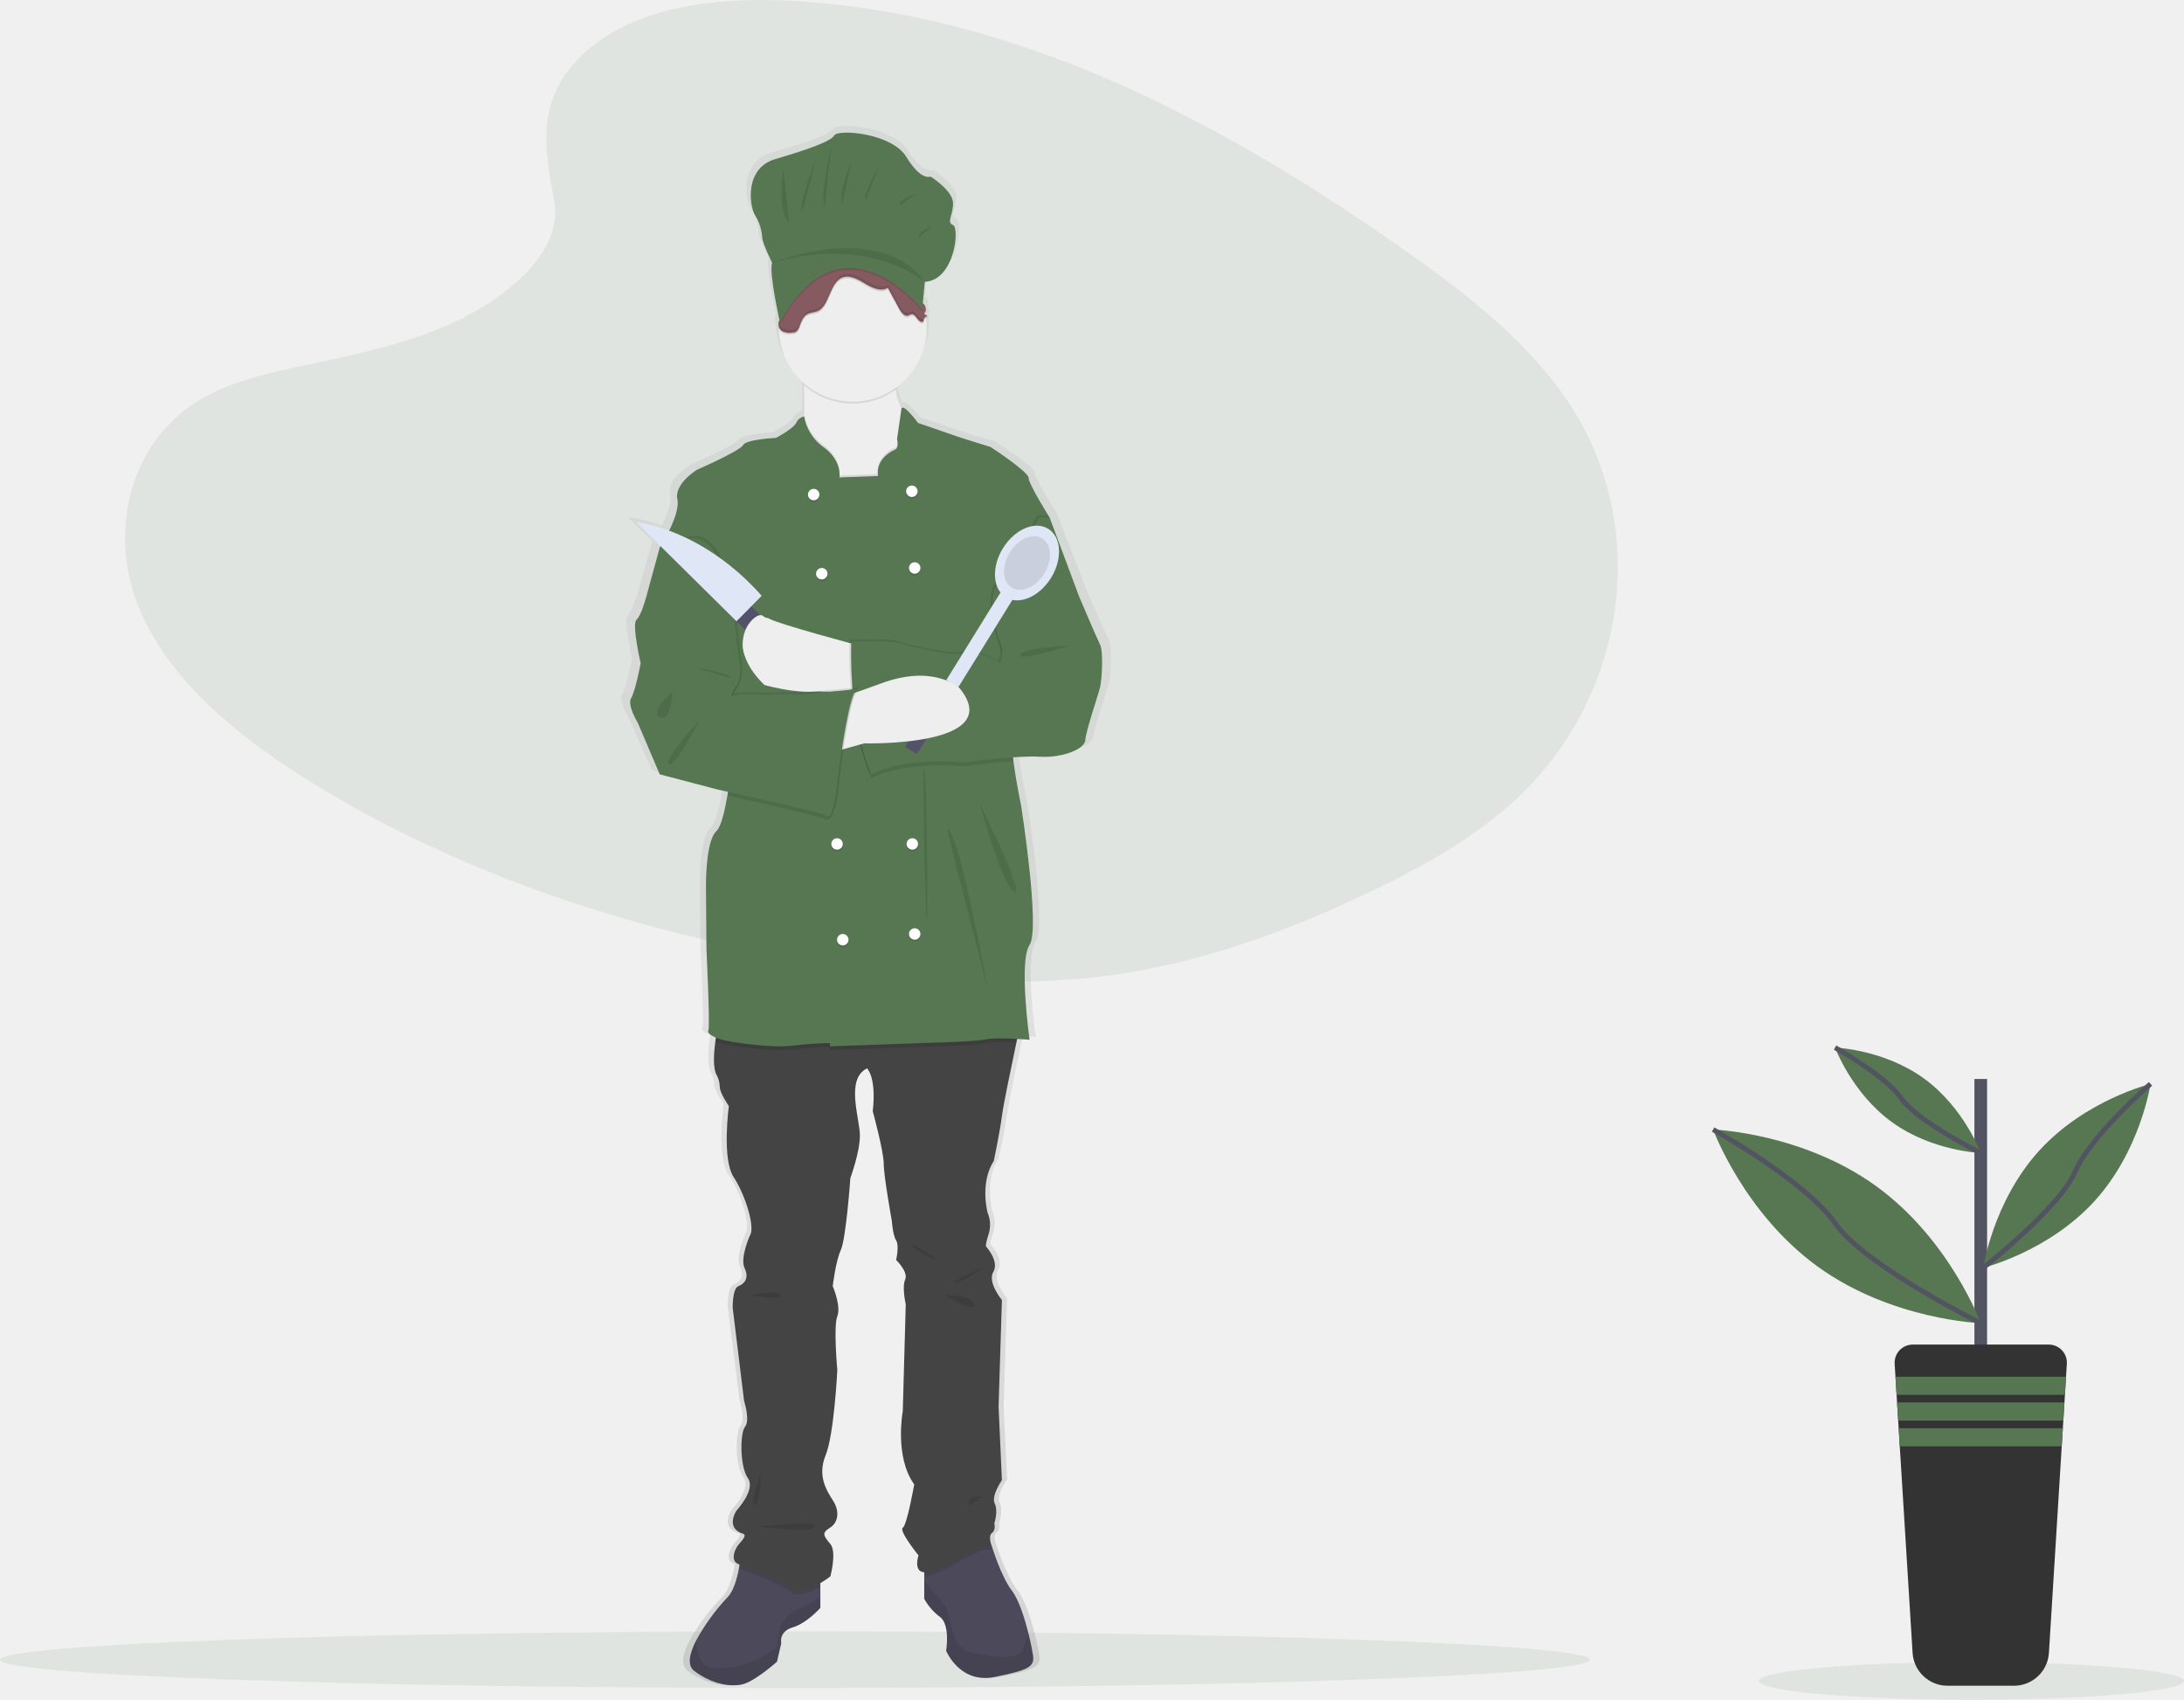
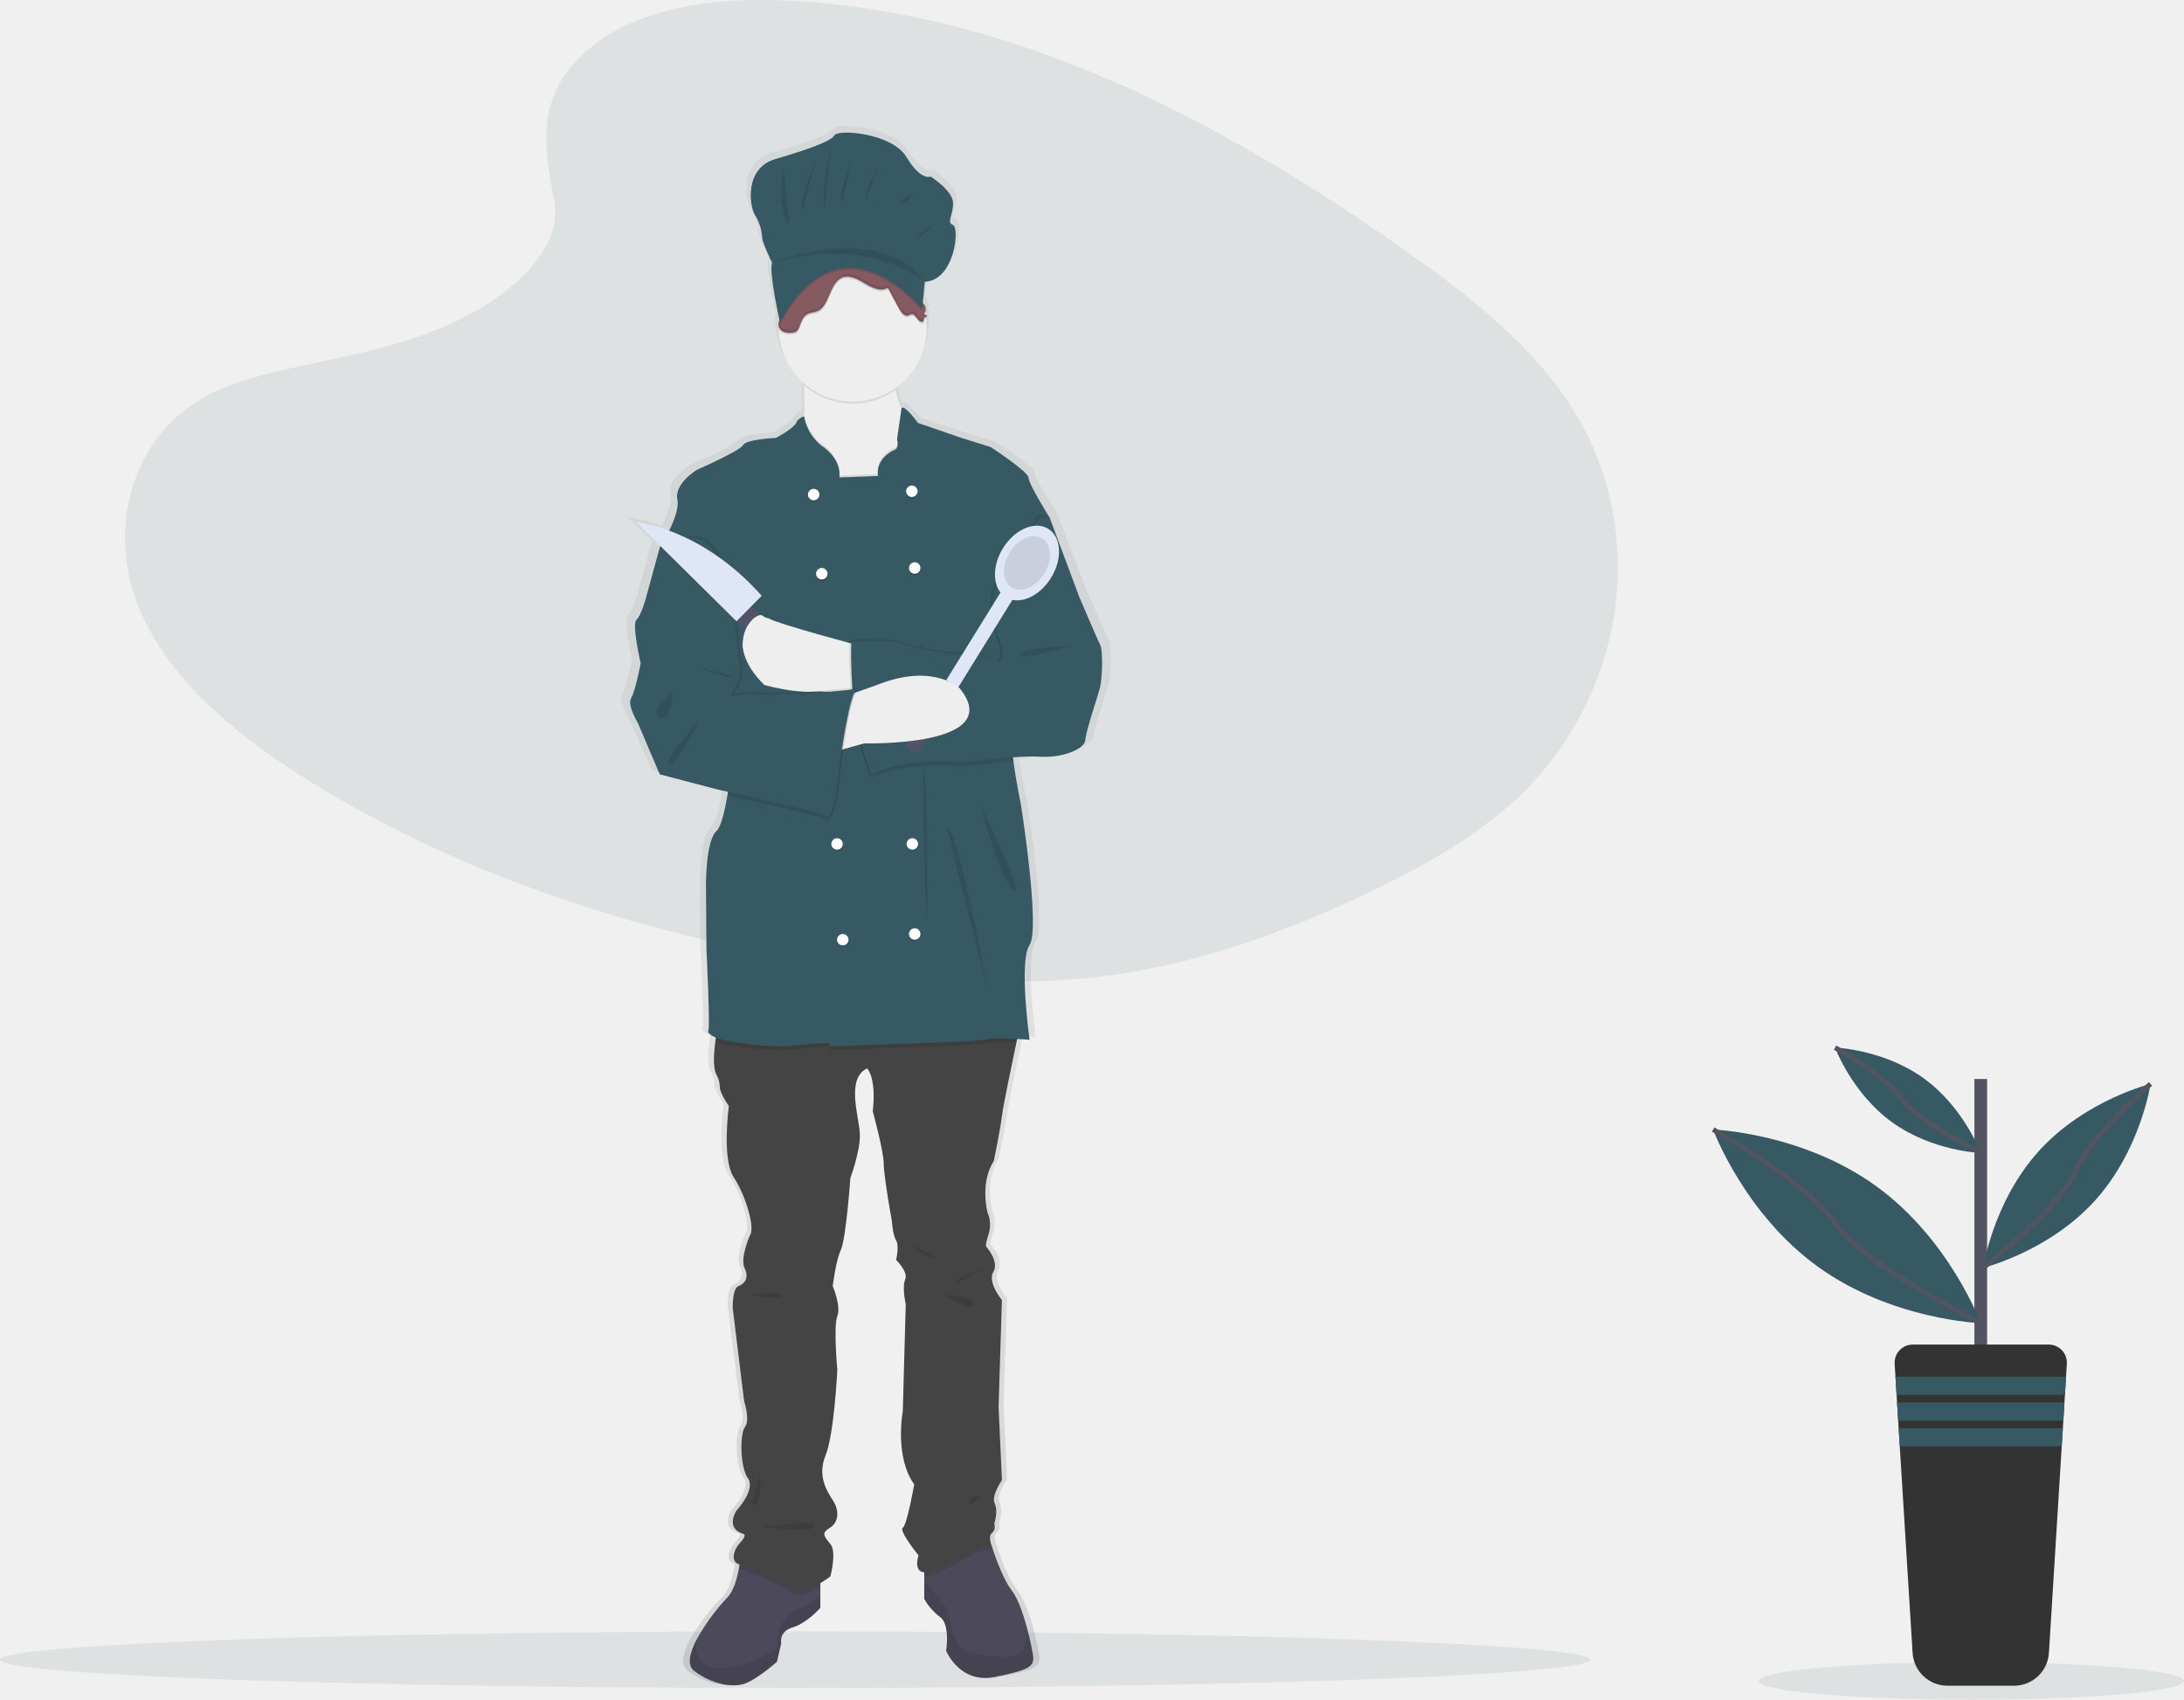
<svg xmlns="http://www.w3.org/2000/svg" data-name="Layer 1" width="890.069" height="692.728" viewBox="0 0 890.069 692.728">
  <defs>
    <linearGradient id="ef5d85de-35d2-4357-9719-f86a6844cb01-74" x1="507.947" y1="790.481" x2="507.947" y2="154.92" gradientUnits="userSpaceOnUse">
      <stop offset="0" stop-color="gray" stop-opacity="0.25" />
      <stop offset="0.535" stop-color="gray" stop-opacity="0.12" />
      <stop offset="1" stop-color="gray" stop-opacity="0.1" />
    </linearGradient>
  </defs>
-   <ellipse cx="324" cy="676.395" rx="324" ry="11.547" fill="#567752" opacity="0.1" />
-   <path d="M393.787,124.6c20.641-18.394,53.041-22.143,82.533-20.678,92.634,4.602,176.254,49.324,248.584,99.91,26.185,18.313,51.965,38.048,68.962,63.266,34.6,51.336,24.337,122.453-23.776,164.745-16.369,14.389-36.213,25.419-56.585,35.198-36.222,17.386-75.305,31.343-116.416,35.316-29.317,2.833-58.995.53-88.14-3.423C427.52,487.89,347.591,463.47,280.598,421.69c-29.383-18.324-57.077-41.106-69.188-70.75s-4.36-67.21,25.643-84.756c12.409-7.257,27.245-10.535,41.77-13.612,21.38-4.53,43.104-8.996,62.398-18.205,19.928-9.512,43.526-27.907,39.58-48.962C376.567,162.813,373.17,142.973,393.787,124.6Z" transform="translate(-154.9654 -103.6359)" fill="#567752" opacity="0.1" />
-   <ellipse cx="803.416" cy="685.062" rx="86.653" ry="7.667" fill="#567752" opacity="0.1" />
+   <ellipse cx="324" cy="676.395" rx="324" ry="11.547" fill="#375963" opacity="0.1" />
+   <path d="M393.787,124.6c20.641-18.394,53.041-22.143,82.533-20.678,92.634,4.602,176.254,49.324,248.584,99.91,26.185,18.313,51.965,38.048,68.962,63.266,34.6,51.336,24.337,122.453-23.776,164.745-16.369,14.389-36.213,25.419-56.585,35.198-36.222,17.386-75.305,31.343-116.416,35.316-29.317,2.833-58.995.53-88.14-3.423C427.52,487.89,347.591,463.47,280.598,421.69c-29.383-18.324-57.077-41.106-69.188-70.75s-4.36-67.21,25.643-84.756c12.409-7.257,27.245-10.535,41.77-13.612,21.38-4.53,43.104-8.996,62.398-18.205,19.928-9.512,43.526-27.907,39.58-48.962C376.567,162.813,373.17,142.973,393.787,124.6Z" transform="translate(-154.9654 -103.6359)" fill="#375963" opacity="0.1" />
+   <ellipse cx="803.416" cy="685.062" rx="86.653" ry="7.667" fill="#375963" opacity="0.1" />
  <path d="M606.904,364.53c-1.411-2.731-8.869-19.702-8.869-19.702l-12.497-32.382s-8.869-13.655-8.869-16.191-16.125-12.68-16.125-12.68-13.102-3.901-14.11-4.292-16.528-5.524-16.528-5.524-6.112-8.037-6.982-5.938l-.001.005c-.032-.053-.064-.099-.096-.154a20.75,20.75,0,0,1-2.33-7.514c-.033-.234-.062-.48-.091-.724a29.911,29.911,0,0,0,13.128-24.628,29.511,29.511,0,0,0-.258-3.828,2.684,2.684,0,0,1,.347-.183c.251-.109.187-.198.003-.29.063-.033.126-.068.19-.095.334-.145.111-.255-.212-.385l.019-.01c.455-.198-.12-.328-.582-.537-.025-.135-.048-.27-.075-.405a2.723,2.723,0,0,0,.185-.804c.041.02.078.042.122.061a3.414,3.414,0,0,0-.008-1.526,2.684,2.684,0,0,1-.105.3,2.547,2.547,0,0,0-1.173-2.309c-.023-.02-.049-.042-.072-.062l.855-8.751c12.605-.596,14.816-22.04,11.941-23.231s0-3.773,0-8.935-9.509-10.921-9.509-10.921-3.98,1.986-10.172-7.942-28.968-11.516-30.516-8.935-11.72,5.957-24.988,9.729-10.836,19.459-8.624,22.834a19.266,19.266,0,0,1,3.096,9.332c0,1.986,4.202,10.325,4.202,10.325-1.325,2.89,2.047,18.721,3.046,23.22-.016.138-.032.276-.046.415-.008.014-.02.025-.028.039a2.119,2.119,0,0,0-.129.226,2.589,2.589,0,0,0-.204,1.492,3.117,3.117,0,0,0,.224,1.631,29.758,29.758,0,0,0,10.552,22.202c.016.271.031.543.046.822.186,3.675.29,8.021.097,12.18-.01.213-.026.421-.037.633a4.759,4.759,0,0,0-3.373,2.66c-1.25,2.403-8.506,6.11-8.506,6.11s-12.699.585-13.908,2.926-19.552,10.144-19.552,10.144-9.675,5.657-8.264,12.094c.737,3.364-1.332,8.589-3.477,12.815a60.857,60.857,0,0,0-13.915-3.47l10.276,9.831c-.215.336-.342.526-.342.526l-5.845,20.678s-2.016,7.218-4.031,8.973,1.814,17.752,1.814,17.752-2.217,11.314-4.031,14.24,2.822,10.144,2.822,10.144l9.272,21.068,24.591,6.242s1.639.347,4.287.914q-.125.755-.255,1.505c-1.185,6.711-2.741,12.883-4.636,14.552-4.636,4.097-4.434,22.433-4.434,22.433l.202,25.945s1.613,31.992.806,33.162c-.509.739.512,1.944,3.207,3.026-.077.482-.153.97-.224,1.468-.758,5.306-1.096,11.361.645,14.037a10.665,10.665,0,0,1,1.209,4.682c0,2.536,3.83,7.803,3.83,7.803s-3.023,21.653,2.016,29.066,9.272,20.873,6.853,23.994c0,0-4.233,9.168-2.217,13.265s0,6.437-2.62,7.413-2.395,8.973-2.395,8.973l4.813,38.039s2.62,7.803.403,10.534-2.217,16.386,1.209,21.068-4.838,13.265-4.838,13.265-5.039,7.218,3.023,9.559c0,0,1.613.39-1.411,3.511s-3.628,7.023-1.613,8.388a9.225,9.225,0,0,0,1.307.649c-.075.462-.156.941-.251,1.45-.774,4.073-2.233,9.379-4.886,11.946a85.16,85.16,0,0,0-13.198,17.588c-2.765,5.244-3.975,10.152-.911,12.453,7.256,5.462,16.528,7.218,21.971,5.072s13.102-8.778,13.102-8.778l1.814-7.608s-1.209-4.682,4.838-6.437,11.691-7.998,11.691-7.998V748.658a42.853,42.853,0,0,0,4.233-2.762s2.822-9.949,0-13.265-3.83-4.487-.202-6.632,4.12-6.827,1.459-10.924c-2.669-4.097-6.902-10.144-3.273-18.727s4.959-34.918,4.959-34.918-1.693-17.947,0-22.043-1.935-12.29-1.935-12.29,1.209-10.144,3.427-14.825,4.031-29.456,4.031-29.456,4.031-10.534,4.031-17.361-6.249-23.214,3.023-27.505c0,0,4.031,3.511,2.419,17.556,0,0,4.636,16.386,4.636,21.458s3.427,23.409,3.427,23.409.403,5.852,1.814,7.998,0,7.998,0,7.998,5.241,4.877,3.83,7.998.242,10.159.242,10.159l-1.25,43.68s-3.628,18.727,4.838,30.041c0,0-3.023,16.581-4.838,17.752s6.652,11.314,6.652,11.314-2.346,6.571,2.419,6.894v10.858a23.198,23.198,0,0,0,6.652,7.413c4.434,3.121,2.62,13.85,2.62,13.85s5.644,13.655,20.56,10.729,16.931-4.292,16.125-9.168c-.29-1.779-.935-4.955-1.862-8.56-1.604-6.266-4.064-13.827-7.006-17.556-4.636-5.876-8.466-18.165-8.466-18.165s-1.814-4.097,0-5.462,1.008-3.901,1.008-3.901,1.766-5.072.177-8.193,3.048-9.559,3.048-9.559l-1.411-30.041,1.411-43.696s-6.249-7.218-3.628-11.509-3.023-10.339-3.023-10.339-.605-.195,1.008-5.072a12.156,12.156,0,0,0-.403-8.778s-3.427-12.094,2.62-21.263c0,0,2.62-12.094,3.427-18.337.556-4.338,4.039-20.545,6.112-30.026q.176-.804.337-1.539c2.985.163,5.242.353,5.242.353s-4.636-32.187,0-38.819-3.628-57.351-3.628-57.351-1.975-8.864-3.193-17.908c-.07-.515-.133-1.03-.197-1.545a97.708,97.708,0,0,1,11.251-.25c9.675.585,19.149-3.121,19.35-6.828s5.442-18.337,6.249-21.653S608.315,367.261,606.904,364.53Z" transform="translate(-154.9654 -103.6359)" fill="url(#ef5d85de-35d2-4357-9719-f86a6844cb01-74)" />
  <path d="M489.291,740.846v18.063s-5.438,6.215-11.265,7.963-4.661,6.409-4.661,6.409l-1.748,7.575s-7.38,6.604-12.624,8.74-14.178.388-21.17-5.05c-2.952-2.292-1.787-7.178.878-12.399a84.568,84.568,0,0,1,12.718-17.511c2.556-2.556,3.962-7.839,4.708-11.894.552-3.038.73-5.392.73-5.392Z" transform="translate(-154.9654 -103.6359)" fill="#4c495a" />
  <path d="M489.291,754.325v4.584s-5.438,6.215-11.265,7.963-4.661,6.409-4.661,6.409l-1.748,7.575s-7.38,6.604-12.624,8.74-14.178.388-21.17-5.05c-2.952-2.292-1.787-7.178.878-12.399-.124,5.485,1.499,11.646,9.416,11.428a40.104,40.104,0,0,0,23.501-8.546s-.194-12.819,8.74-15.732A27.213,27.213,0,0,0,489.291,754.325Z" transform="translate(-154.9654 -103.6359)" opacity="0.1" />
  <path d="M560.376,787.071c-14.372,2.913-19.811-10.682-19.811-10.682s1.748-10.682-2.525-13.79a22.92,22.92,0,0,1-6.409-7.38V737.35l17.48-12.43,9.462,8.375.637.559s3.69,12.236,8.157,18.086c2.836,3.714,5.205,11.242,6.751,17.48.894,3.589,1.515,6.751,1.795,8.522C576.691,782.798,574.748,784.157,560.376,787.071Z" transform="translate(-154.9654 -103.6359)" fill="#4c495a" />
  <path d="M560.376,787.071c-14.372,2.913-19.811-10.682-19.811-10.682s1.748-10.682-2.525-13.79a22.92,22.92,0,0,1-6.409-7.38v-6.922c2.774,2.929,8.002,8.6,9.128,11.001,1.554,3.302,1.748,15.343,8.934,17.48s21.17,4.079,22.335-1.36a30.3,30.3,0,0,1,2.09-5.998c.894,3.589,1.515,6.751,1.795,8.522C576.691,782.798,574.748,784.157,560.376,787.071Z" transform="translate(-154.9654 -103.6359)" opacity="0.1" />
  <path d="M456.856,737.35l32.435,3.496v9.548c-3.659,2.167-8.903,4.467-11.848,2.105-4.351-3.48-17.286-7.901-21.318-9.758C456.677,739.704,456.856,737.35,456.856,737.35Z" transform="translate(-154.9654 -103.6359)" opacity="0.1" />
  <path d="M559.211,735.408c-4.467-1.554-12.43,5.244-22.918,9.517a10.917,10.917,0,0,1-4.661,1.041v-8.616l17.48-12.43,9.462,8.375A11.814,11.814,0,0,0,559.211,735.408Z" transform="translate(-154.9654 -103.6359)" opacity="0.1" />
  <path d="M570.67,521.57s-.614,2.859-1.492,7.007c-1.997,9.439-5.353,25.575-5.889,29.895-.777,6.215-3.302,18.257-3.302,18.257-5.827,9.128-2.525,21.17-2.525,21.17a12.468,12.468,0,0,1,.388,8.74c-1.554,4.856-.971,5.05-.971,5.05s5.438,6.021,2.913,10.294,3.496,11.459,3.496,11.459l-1.36,43.506,1.36,29.91s-4.467,6.409-2.937,9.517-.171,8.157-.171,8.157.777,2.525-.971,3.884,0,5.438,0,5.438c-4.467-1.554-12.43,5.244-22.918,9.517s-6.992-5.827-6.992-5.827-8.157-10.1-6.409-11.265,4.661-17.674,4.661-17.674c-8.157-11.265-4.661-29.91-4.661-29.91l1.204-43.49s-1.593-7.007-.233-10.115-3.69-7.963-3.69-7.963,1.36-5.827,0-7.963-1.748-7.963-1.748-7.963-3.302-18.257-3.302-23.307-4.467-21.364-4.467-21.364c1.554-13.984-2.331-17.48-2.331-17.48-8.934,4.273-2.913,20.587-2.913,27.385s-3.884,17.286-3.884,17.286-1.748,24.666-3.884,29.327-3.302,14.761-3.302,14.761,3.496,8.157,1.865,12.236,0,21.947,0,21.947-1.282,26.22-4.778,34.766.583,14.567,3.154,18.645c2.564,4.079,2.09,8.74-1.406,10.876s-2.525,3.302.194,6.604,0,13.207,0,13.207-11.071,8.74-15.926,4.856-20.393-8.934-22.335-10.294-1.36-5.244,1.554-8.352,1.36-3.496,1.36-3.496c-7.769-2.331-2.913-9.517-2.913-9.517s7.963-8.546,4.661-13.207-3.302-18.257-1.165-20.976-.388-10.488-.388-10.488l-4.638-37.873s-.218-7.963,2.307-8.934,4.467-3.302,2.525-7.38,2.136-13.207,2.136-13.207c2.331-3.108-1.748-16.509-6.604-23.889s-1.942-28.939-1.942-28.939-3.69-5.244-3.69-7.769a10.883,10.883,0,0,0-1.165-4.661c-1.678-2.665-1.352-8.693-.622-13.976.707-5.112,1.787-9.525,1.787-9.525Z" transform="translate(-154.9654 -103.6359)" fill="#444" />
  <path d="M532.602,301.517l-38.262,8.934s-18.839-15.926-14.178-24.472c1.6-2.937,2.307-7.948,2.548-13.246.186-4.141.085-8.468-.093-12.127-.272-5.291-.707-9.198-.707-9.198s39.233-22.141,37.873,0a56.554,56.554,0,0,0,.256,11.063,21.15,21.15,0,0,0,2.245,7.481c2.098,3.737,4.685,3.791,4.685,3.791Z" transform="translate(-154.9654 -103.6359)" fill="#eee" />
  <path d="M520.04,262.471a30.092,30.092,0,0,1-37.423-1.865c-.272-5.291-.707-9.198-.707-9.198s39.233-22.141,37.873,0A56.554,56.554,0,0,0,520.04,262.471Z" transform="translate(-154.9654 -103.6359)" opacity="0.1" />
  <circle cx="347.533" cy="133.594" r="30.104" fill="#eee" />
  <path d="M532.602,301.517l-38.262,8.934s-18.839-15.926-14.178-24.472c1.6-2.937,2.307-7.948,2.548-13.246a19.519,19.519,0,0,0,6.969,11.692c8.74,5.827,7.38,13.013,7.38,13.013l15.732-.583c-.971-6.409,4.856-9.905,6.798-10.682s.971-4.273.971-4.273l1.725-11.949c2.098,3.737,4.685,3.791,4.685,3.791Z" transform="translate(-154.9654 -103.6359)" opacity="0.1" />
  <path d="M570.67,521.57s-.614,2.859-1.492,7.007c-4.226-.225-9.812-.388-12.298.179-4.273.971-21.364,1.36-21.364,1.36L493.175,531.615v-1.305a124.839,124.839,0,0,0-14.567.971c-7.186.971-18.451-.388-25.637-1.554a27.605,27.605,0,0,1-6.448-1.74c.707-5.112,1.787-9.525,1.787-9.525Z" transform="translate(-154.9654 -103.6359)" opacity="0.1" />
-   <path d="M567.368,398.239c-.614,3.628-.163,9.641.614,15.577,1.173,9.004,3.076,17.83,3.076,17.83s7.963,50.498,3.496,57.101,0,38.65,0,38.65-13.401-1.165-17.674-.194-21.364,1.36-21.364,1.36l-42.34,1.499v-1.305a124.839,124.839,0,0,0-14.567.971c-7.186.971-18.451-.388-25.637-1.554s-10.1-3.496-9.323-4.661-.777-33.018-.777-33.018l-.194-25.831s-.194-18.257,4.273-22.335c1.826-1.663,3.325-7.808,4.467-14.489,1.639-9.672,2.525-20.471,2.525-20.471L424.421,328.32l-.583-1.554s8.546-13.207,7.186-19.616,7.963-12.042,7.963-12.042,17.674-7.769,18.839-10.1,13.401-2.913,13.401-2.913,6.992-3.69,8.196-6.083a4.594,4.594,0,0,1,3.255-2.649,19.56,19.56,0,0,0,7,11.84c8.74,5.827,7.38,13.013,7.38,13.013l15.732-.583c-.971-6.409,4.856-9.905,6.798-10.682s.971-4.273.971-4.273l1.818-12.578c.839-2.09,6.728,5.912,6.728,5.912s14.955,5.112,15.926,5.5,13.596,4.273,13.596,4.273,15.538,10.1,15.538,12.624,8.546,16.12,8.546,16.12-.101.544-.287,1.538C580.451,326.774,568.79,389.888,567.368,398.239Z" transform="translate(-154.9654 -103.6359)" fill="#567752" />
+   <path d="M567.368,398.239c-.614,3.628-.163,9.641.614,15.577,1.173,9.004,3.076,17.83,3.076,17.83s7.963,50.498,3.496,57.101,0,38.65,0,38.65-13.401-1.165-17.674-.194-21.364,1.36-21.364,1.36l-42.34,1.499v-1.305a124.839,124.839,0,0,0-14.567.971c-7.186.971-18.451-.388-25.637-1.554s-10.1-3.496-9.323-4.661-.777-33.018-.777-33.018l-.194-25.831s-.194-18.257,4.273-22.335c1.826-1.663,3.325-7.808,4.467-14.489,1.639-9.672,2.525-20.471,2.525-20.471L424.421,328.32l-.583-1.554s8.546-13.207,7.186-19.616,7.963-12.042,7.963-12.042,17.674-7.769,18.839-10.1,13.401-2.913,13.401-2.913,6.992-3.69,8.196-6.083a4.594,4.594,0,0,1,3.255-2.649,19.56,19.56,0,0,0,7,11.84c8.74,5.827,7.38,13.013,7.38,13.013l15.732-.583c-.971-6.409,4.856-9.905,6.798-10.682s.971-4.273.971-4.273l1.818-12.578c.839-2.09,6.728,5.912,6.728,5.912s14.955,5.112,15.926,5.5,13.596,4.273,13.596,4.273,15.538,10.1,15.538,12.624,8.546,16.12,8.546,16.12-.101.544-.287,1.538C580.451,326.774,568.79,389.888,567.368,398.239Z" transform="translate(-154.9654 -103.6359)" fill="#375963" />
  <path d="M505.217,366.775s-33.6-8.934-36.902-11.071-22.724,10.294.971,27.191c0,0,28.974,6.021,36.726,0S505.217,366.775,505.217,366.775Z" transform="translate(-154.9654 -103.6359)" fill="#eee" />
  <path d="M577.856,313.559l4.079.194,12.042,32.241s7.186,16.897,8.546,19.616.777,13.984,0,17.286-5.827,17.868-6.021,21.559-9.323,7.38-18.645,6.798-31.075,2.331-31.075,2.331-23.231-2.428-37.485,4.856c0,0-9.128-18.839-8.157-53.994,0,0,16.12-.971,20.199.583s23.889,6.021,26.414,3.69,13.984,4.273,13.984,4.273a9.843,9.843,0,0,0,0-8.157c-1.942-4.661-5.244-19.228-.971-23.889S577.856,313.559,577.856,313.559Z" transform="translate(-154.9654 -103.6359)" opacity="0.1" />
  <path d="M567.982,413.816c-9.641.653-20.424,2.098-20.424,2.098s-23.229-2.432-37.485,4.856c0,0-9.128-18.839-8.157-53.994,0,0,16.12-.971,20.199.583s23.889,6.021,26.414,3.69,13.984,4.273,13.984,4.273a9.843,9.843,0,0,0,0-8.157c-1.942-4.661-5.244-19.228-.971-23.889s17.091-27.385,17.091-27.385l3.791.179c-1.973,10.706-13.634,73.82-15.056,82.171C566.754,401.867,567.205,407.88,567.982,413.816Z" transform="translate(-154.9654 -103.6359)" opacity="0.1" />
-   <path d="M578.633,314.336l4.079.194,12.042,32.241s7.186,16.897,8.546,19.616.777,13.984,0,17.286-5.827,17.868-6.021,21.559-9.323,7.38-18.645,6.798-31.075,2.331-31.075,2.331-23.231-2.428-37.485,4.856c0,0-9.128-18.839-8.157-53.994,0,0,16.12-.971,20.199.583s23.889,6.021,26.414,3.69,13.984,4.273,13.984,4.273a9.843,9.843,0,0,0,0-8.157c-1.942-4.661-5.244-19.228-.971-23.889S578.633,314.336,578.633,314.336Z" transform="translate(-154.9654 -103.6359)" fill="#567752" />
+   <path d="M578.633,314.336l4.079.194,12.042,32.241s7.186,16.897,8.546,19.616.777,13.984,0,17.286-5.827,17.868-6.021,21.559-9.323,7.38-18.645,6.798-31.075,2.331-31.075,2.331-23.231-2.428-37.485,4.856c0,0-9.128-18.839-8.157-53.994,0,0,16.12-.971,20.199.583s23.889,6.021,26.414,3.69,13.984,4.273,13.984,4.273a9.843,9.843,0,0,0,0-8.157c-1.942-4.661-5.244-19.228-.971-23.889S578.633,314.336,578.633,314.336Z" transform="translate(-154.9654 -103.6359)" fill="#375963" />
  <rect x="550.676" y="339.718" width="5.7" height="51.3" transform="translate(676.8311 863.7699) rotate(-148.2348)" fill="#dfe6f5" />
  <ellipse cx="573.51" cy="333.092" rx="16.416" ry="11.514" transform="translate(-166.5723 541.7095) rotate(-58.23485)" fill="#dfe6f5" />
  <ellipse cx="573.51" cy="333.092" rx="11.783" ry="8.265" transform="translate(-166.5723 541.7095) rotate(-58.23485)" opacity="0.1" />
  <rect x="531.771" y="379.939" width="5.7" height="31.92" transform="translate(625.7809 910.3072) rotate(-148.2348)" fill="#53526b" />
  <path d="M495.312,409.893l11.848-3.302s58.461,1.554,38.844-22.53c0,0-10.294-9.905-31.852-1.942s-27.579,8.934-27.579,8.934Z" transform="translate(-154.9654 -103.6359)" fill="#eee" />
  <circle cx="331.606" cy="202.348" r="2.331" opacity="0.1" />
  <circle cx="371.616" cy="200.989" r="2.331" opacity="0.1" />
  <circle cx="331.606" cy="201.571" r="2.331" fill="#fff" />
  <circle cx="334.908" cy="234.589" r="2.331" opacity="0.1" />
  <circle cx="372.781" cy="232.258" r="2.331" opacity="0.1" />
  <circle cx="334.908" cy="233.812" r="2.331" fill="#fff" />
  <circle cx="371.81" cy="344.726" r="2.331" opacity="0.1" />
  <circle cx="341.137" cy="344.726" r="2.331" opacity="0.1" />
  <circle cx="371.81" cy="343.949" r="2.331" fill="#fff" />
  <circle cx="343.467" cy="383.751" r="2.331" opacity="0.1" />
  <circle cx="372.781" cy="381.42" r="2.331" opacity="0.1" />
  <circle cx="343.467" cy="382.974" r="2.331" fill="#fff" />
  <circle cx="341.137" cy="343.949" r="2.331" fill="#fff" />
  <circle cx="372.781" cy="380.643" r="2.331" fill="#fff" />
  <circle cx="371.616" cy="200.212" r="2.331" fill="#fff" />
  <circle cx="372.781" cy="231.481" r="2.331" fill="#fff" />
  <path d="M531.243,416.885s.388,53.217,1.554,62.734C532.797,479.618,533.22,419.393,531.243,416.885Z" transform="translate(-154.9654 -103.6359)" opacity="0.1" />
  <path d="M541.148,441.551c-.801,0,15.926,62.345,16.703,66.812S545.809,441.551,541.148,441.551Z" transform="translate(-154.9654 -103.6359)" opacity="0.1" />
  <path d="M554.355,431.451c0,.583,9.323,33.795,13.984,35.543S554.355,431.451,554.355,431.451Z" transform="translate(-154.9654 -103.6359)" opacity="0.1" />
  <path d="M591.063,366.775s-19.811.883-20.393,3.743S591.063,366.775,591.063,366.775Z" transform="translate(-154.9654 -103.6359)" opacity="0.1" />
  <path d="M556.103,620.04s-14.178,6.021-12.042,6.409S556.103,620.04,556.103,620.04Z" transform="translate(-154.9654 -103.6359)" opacity="0.1" />
  <path d="M526.776,611.106c-.552-1.242,9.517,5.05,9.517,5.827S527.553,612.854,526.776,611.106Z" transform="translate(-154.9654 -103.6359)" opacity="0.1" />
  <path d="M539.983,631.499s11.071-.559,11.848,3.702S539.983,631.499,539.983,631.499Z" transform="translate(-154.9654 -103.6359)" opacity="0.1" />
  <path d="M460.352,631.475s12.042-2.355,13.013,0S460.352,631.475,460.352,631.475Z" transform="translate(-154.9654 -103.6359)" opacity="0.1" />
  <path d="M464.819,704.721s.79,9.905-2.13,12.236S464.819,704.721,464.819,704.721Z" transform="translate(-154.9654 -103.6359)" opacity="0.1" />
  <path d="M463.348,725.697c3.801.388,23.806-3.108,23.612,0S463.348,725.697,463.348,725.697Z" transform="translate(-154.9654 -103.6359)" opacity="0.1" />
  <path d="M555.132,713.655s-6.823-1.049-5.159,3.554Z" transform="translate(-154.9654 -103.6359)" opacity="0.1" />
  <path d="M428.305,325.989h-3.69l-5.632,20.587s-1.942,7.186-3.884,8.934,1.748,17.674,1.748,17.674-2.136,11.265-3.884,14.178,2.719,10.1,2.719,10.1l8.934,20.976,23.695,6.215s41.758,9.128,43.7,10.488,3.69-.583,5.05-13.207,5.05-37.096,7.963-38.262c0,0-23.307,2.525-25.249,2.136s-11.265.194-11.265.194-12.236-.777-14.178.388,2.525-5.641,2.525-5.641a18.731,18.731,0,0,0,0-9.508C455.496,365.999,454.72,306.567,428.305,325.989Z" transform="translate(-154.9654 -103.6359)" opacity="0.1" />
  <path d="M504.246,386.003c-2.913,1.165-6.604,25.637-7.963,38.262s-3.108,14.567-5.05,13.207c-1.577-1.103-29.413-7.334-39.815-9.633,1.639-9.672,2.525-20.471,2.525-20.471L424.421,328.32h3.108c26.414-19.422,27.191,40.01,28.551,45.254a18.736,18.736,0,0,1,0,9.509s-4.467,6.806-2.525,5.64,14.178-.388,14.178-.388,9.323-.583,11.265-.194S504.246,386.003,504.246,386.003Z" transform="translate(-154.9654 -103.6359)" opacity="0.1" />
-   <path d="M427.529,326.766h-3.69l-5.632,20.587s-1.942,7.186-3.884,8.934,1.748,17.674,1.748,17.674-2.136,11.265-3.884,14.178,2.719,10.1,2.719,10.1l8.934,20.976,23.695,6.215s41.758,9.128,43.7,10.488,3.69-.583,5.05-13.207,5.05-37.096,7.963-38.262c0,0-23.307,2.525-25.249,2.136s-11.265.194-11.265.194-12.236-.777-14.178.388,2.525-5.641,2.525-5.641a18.731,18.731,0,0,0,0-9.508C454.72,366.775,453.943,307.344,427.529,326.766Z" transform="translate(-154.9654 -103.6359)" fill="#567752" />
+   <path d="M427.529,326.766h-3.69l-5.632,20.587s-1.942,7.186-3.884,8.934,1.748,17.674,1.748,17.674-2.136,11.265-3.884,14.178,2.719,10.1,2.719,10.1l8.934,20.976,23.695,6.215s41.758,9.128,43.7,10.488,3.69-.583,5.05-13.207,5.05-37.096,7.963-38.262c0,0-23.307,2.525-25.249,2.136s-11.265.194-11.265.194-12.236-.777-14.178.388,2.525-5.641,2.525-5.641a18.731,18.731,0,0,0,0-9.508C454.72,366.775,453.943,307.344,427.529,326.766Z" transform="translate(-154.9654 -103.6359)" fill="#375963" />
  <path d="M440.153,397.074s-10.682,20.199-12.624,17.868S440.153,397.074,440.153,397.074Z" transform="translate(-154.9654 -103.6359)" opacity="0.1" />
  <path d="M429.082,385.572s-9.905,8.2-5.244,10.337S429.082,385.572,429.082,385.572Z" transform="translate(-154.9654 -103.6359)" opacity="0.1" />
  <path d="M438.405,375.515c.777.194,14.372,2.894,14.567,4.069S438.405,375.515,438.405,375.515Z" transform="translate(-154.9654 -103.6359)" opacity="0.1" />
  <path d="M532.688,233.236a2.002,2.002,0,0,0-1.328,2.082c-.792.699-1.903-.124-2.548-1.018-.653-.886-1.391-1.981-2.377-1.857a8.534,8.534,0,0,0-1.36.567c-1.554.497-2.867-1.328-3.737-2.929q-2.272-4.207-4.545-8.406c-3.038,1.764-6.627-.085-9.641-1.911s-6.604-3.682-9.649-1.919c-4.467,2.579-4.63,11.179-9.261,13.3-1.492.684-3.224.536-4.607,1.476-1.367.932-2.105,2.727-2.719,4.444a4.707,4.707,0,0,1-1.523,2.509,3.345,3.345,0,0,1-1.569.381,6.732,6.732,0,0,1-4.04-.567,3.414,3.414,0,0,1-1.398-4.04,2.114,2.114,0,0,1,.124-.225,14.137,14.137,0,0,0,1.336-1.919c.466-1.235-.202-2.672-.054-4.009.241-2.284,2.657-3.488,3.069-5.733.171-.878-.008-1.818.155-2.704a2.458,2.458,0,0,1,.093-.342l-1.422.979c1.593-1.857,2.393-4.436,3.558-6.689a20.6,20.6,0,0,1,12.57-10.232c5.065-1.476,10.418-1.072,15.53.179a51.14,51.14,0,0,1,13.821,5.695,13.715,13.715,0,0,1,4.024,3.271,25.192,25.192,0,0,1,2.385,4.405c1.507,3.123,5.625,6.013,2.346,6.448-2.727.365-.241,2.276,1.189,3.566a3.708,3.708,0,0,1,.823.901,3.226,3.226,0,0,1-.171,3.115C531.212,232.755,533.449,232.895,532.688,233.236Z" transform="translate(-154.9654 -103.6359)" opacity="0.1" />
  <path d="M532.688,232.46a2.002,2.002,0,0,0-1.328,2.082c-.792.699-1.903-.124-2.548-1.018-.653-.886-1.391-1.981-2.377-1.857a8.533,8.533,0,0,0-1.36.567c-1.554.497-2.867-1.328-3.737-2.929q-2.272-4.207-4.545-8.406c-3.038,1.764-6.627-.085-9.641-1.911s-6.604-3.682-9.649-1.919c-4.467,2.579-4.63,11.179-9.261,13.3-1.492.684-3.224.536-4.607,1.476-1.367.932-2.105,2.727-2.719,4.444a4.707,4.707,0,0,1-1.523,2.509,3.345,3.345,0,0,1-1.569.381,6.733,6.733,0,0,1-4.04-.567,3.414,3.414,0,0,1-1.398-4.04,2.114,2.114,0,0,1,.124-.225,14.137,14.137,0,0,0,1.336-1.919c.466-1.235-.202-2.672-.054-4.009.241-2.284,2.657-3.488,3.069-5.733.171-.878-.008-1.818.155-2.704a2.458,2.458,0,0,1,.093-.342l-1.422.979c1.593-1.857,2.393-4.436,3.558-6.689a20.6,20.6,0,0,1,12.57-10.232c5.065-1.476,10.418-1.072,15.53.179a51.14,51.14,0,0,1,13.821,5.695,13.715,13.715,0,0,1,4.024,3.271,25.192,25.192,0,0,1,2.385,4.405c1.507,3.123,5.625,6.013,2.346,6.448-2.727.365-.241,2.276,1.189,3.566a3.708,3.708,0,0,1,.823.901,3.226,3.226,0,0,1-.171,3.115C531.212,231.978,533.449,232.118,532.688,232.46Z" transform="translate(-154.9654 -103.6359)" fill="#865a61" />
  <path d="M531.111,227.262l-.311,3.271s-32.598-41.315-57.956,5.337c0,0-.124-.567-.334-1.523a14.137,14.137,0,0,0,1.336-1.919c.466-1.235-.202-2.672-.054-4.009.241-2.284,2.657-3.488,3.069-5.733.171-.878-.008-1.818.155-2.704a2.458,2.458,0,0,1,.093-.342l-1.422.979c1.593-1.857,2.393-4.436,3.558-6.689a20.6,20.6,0,0,1,12.57-10.232c5.065-1.476,10.418-1.072,15.53.179a51.14,51.14,0,0,1,13.821,5.695,13.715,13.715,0,0,1,4.024,3.271,25.192,25.192,0,0,1,2.385,4.405c1.507,3.123,5.625,6.013,2.346,6.448C527.195,224.061,529.681,225.973,531.111,227.262Z" transform="translate(-154.9654 -103.6359)" opacity="0.1" />
  <g opacity="0.1">
    <path d="M531.915,232.036a1.574,1.574,0,0,0-.37,1.345c-.792.699-1.903-.124-2.548-1.018-.653-.886-1.391-1.981-2.377-1.857a8.533,8.533,0,0,0-1.36.567c-1.554.497-2.867-1.328-3.737-2.929q-2.272-4.207-4.545-8.406c-3.038,1.764-6.627-.085-9.641-1.911s-6.604-3.682-9.649-1.919c-4.467,2.579-4.63,11.179-9.261,13.3-1.492.684-3.224.536-4.607,1.476-1.367.932-2.105,2.727-2.719,4.444a4.707,4.707,0,0,1-1.523,2.509,3.345,3.345,0,0,1-1.569.381,6.733,6.733,0,0,1-4.04-.567,3.634,3.634,0,0,1-1.514-2.136,3.493,3.493,0,0,0,1.514,3.689,6.732,6.732,0,0,0,4.04.567,3.345,3.345,0,0,0,1.569-.381,4.707,4.707,0,0,0,1.523-2.509c.614-1.717,1.352-3.512,2.719-4.444,1.383-.94,3.115-.792,4.607-1.476,4.63-2.121,4.793-10.721,9.261-13.3,3.045-1.764,6.635.093,9.649,1.919s6.604,3.675,9.641,1.911q2.272,4.195,4.545,8.406c.87,1.6,2.183,3.426,3.737,2.929a8.533,8.533,0,0,1,1.36-.567c.987-.124,1.725.971,2.377,1.857.645.893,1.756,1.717,2.548,1.018a2.002,2.002,0,0,1,1.328-2.082C533.479,232.581,532.191,232.436,531.915,232.036Z" transform="translate(-154.9654 -103.6359)" />
    <path d="M529.374,224.275a2.813,2.813,0,0,1,.734-.185c1.445-.192,1.452-.862.879-1.817a2.272,2.272,0,0,1-.879.264C528.548,222.745,528.696,223.46,529.374,224.275Z" transform="translate(-154.9654 -103.6359)" />
    <path d="M532.351,230.782a3.51,3.51,0,0,0-.008-1.519,2.241,2.241,0,0,1-.394.855C531.706,230.427,532.005,230.626,532.351,230.782Z" transform="translate(-154.9654 -103.6359)" />
    <path d="M474.023,228.544c-.017.089-.035.177-.045.269a8.912,8.912,0,0,0,.152,2.088A7.349,7.349,0,0,0,474.023,228.544Z" transform="translate(-154.9654 -103.6359)" />
    <path d="M477.177,219.066a11.268,11.268,0,0,1-1.303,1.947l1.254-.863A8.688,8.688,0,0,1,477.177,219.066Z" transform="translate(-154.9654 -103.6359)" />
  </g>
-   <path d="M472.843,235.093s-4.688-20.956-3.196-24.316c0,0-4.048-8.303-4.048-10.28a19.631,19.631,0,0,0-2.983-9.292c-2.131-3.361-4.475-18.979,8.31-22.735s22.586-7.117,24.078-9.687,23.438-.988,29.405,8.896,9.802,7.908,9.802,7.908,9.162,5.733,9.162,10.873-2.77,7.71,0,8.896.639,22.537-11.506,23.13l-1.065,11.269S498.199,188.437,472.843,235.093Z" transform="translate(-154.9654 -103.6359)" fill="#567752" />
+   <path d="M472.843,235.093s-4.688-20.956-3.196-24.316c0,0-4.048-8.303-4.048-10.28a19.631,19.631,0,0,0-2.983-9.292c-2.131-3.361-4.475-18.979,8.31-22.735s22.586-7.117,24.078-9.687,23.438-.988,29.405,8.896,9.802,7.908,9.802,7.908,9.162,5.733,9.162,10.873-2.77,7.71,0,8.896.639,22.537-11.506,23.13l-1.065,11.269S498.199,188.437,472.843,235.093Z" transform="translate(-154.9654 -103.6359)" fill="#375963" />
  <path d="M474.239,172.554s-2.816,16.509,2.331,22.044Z" transform="translate(-154.9654 -103.6359)" opacity="0.1" />
  <path d="M487.446,168.767s-7.186,17.674-5.438,21.073Z" transform="translate(-154.9654 -103.6359)" opacity="0.1" />
  <path d="M493.661,163.134s-4.856,23.015-2.525,24.86Z" transform="translate(-154.9654 -103.6359)" opacity="0.1" />
  <path d="M502.012,169.349s-6.021,14.761-3.593,16.8Z" transform="translate(-154.9654 -103.6359)" opacity="0.1" />
  <path d="M513.374,171.097s-7.089,12.042-5.632,14.178Z" transform="translate(-154.9654 -103.6359)" opacity="0.1" />
  <path d="M527.941,182.848s-7.575,2.039-6.021,4.467Z" transform="translate(-154.9654 -103.6359)" opacity="0.1" />
  <path d="M535.127,195.375s-6.798,3.302-5.535,5.05Z" transform="translate(-154.9654 -103.6359)" opacity="0.1" />
  <path d="M469.647,210.777s43.419-17.636,62.218,7.71C531.865,218.487,509.045,199.085,469.647,210.777Z" transform="translate(-154.9654 -103.6359)" opacity="0.1" />
  <polygon points="298.991 252.052 305.041 245.932 322.146 262.84 316.096 268.961 300.365 253.411 298.991 252.052" fill="#53526b" />
  <path d="M414.267,316.454s26.479,2.253,51.124,29.993l-10.272,10.391Z" transform="translate(-154.9654 -103.6359)" fill="#dfe6f5" />
  <path d="M493.69,366.053s-25.45-9.278-27.951-11.496-17.212,10.689.736,28.236c0,0,21.947,6.252,27.818,0S493.69,366.053,493.69,366.053Z" transform="translate(-154.9654 -103.6359)" fill="#eee" />
  <rect x="804.65" y="439.739" width="5.175" height="116.436" fill="#535461" />
  <path d="M997.292,659.457l-.328,5.244-.457,7.4-.19,3.088-.457,7.409-.198,3.088-.457,7.4-5.218,84.187a14.258,14.258,0,0,1-14.231,13.377h-27.108a14.251,14.251,0,0,1-14.222-13.377l-5.227-84.187-.457-7.4-.19-3.088-.466-7.409-.19-3.088-.457-7.4-.328-5.244a7.386,7.386,0,0,1,7.374-7.84h55.441A7.38,7.38,0,0,1,997.292,659.457Z" transform="translate(-154.9654 -103.6359)" fill="#333" />
-   <polygon points="841.999 561.065 841.542 568.465 772.931 568.465 772.474 561.065 841.999 561.065" fill="#567752" />
-   <polygon points="841.352 571.553 840.895 578.962 773.587 578.962 773.121 571.553 841.352 571.553" fill="#567752" />
-   <polygon points="840.697 582.049 840.24 589.449 774.234 589.449 773.777 582.049 840.697 582.049" fill="#567752" />
-   <path d="M919.541,587.017c30.12,21.788,42.661,55.869,42.661,55.869s-36.294-1.244-66.414-23.032-42.661-55.869-42.661-55.869S889.421,565.229,919.541,587.017Z" transform="translate(-154.9654 -103.6359)" fill="#567752" />
+   <polygon points="841.999 561.065 841.542 568.465 772.931 568.465 772.474 561.065 841.999 561.065" fill="#375963" />
+   <polygon points="841.352 571.553 840.895 578.962 773.587 578.962 773.121 571.553 841.352 571.553" fill="#375963" />
+   <polygon points="840.697 582.049 840.24 589.449 774.234 589.449 773.777 582.049 840.697 582.049" fill="#375963" />
+   <path d="M919.541,587.017c30.12,21.788,42.661,55.869,42.661,55.869s-36.294-1.244-66.414-23.032-42.661-55.869-42.661-55.869S889.421,565.229,919.541,587.017Z" transform="translate(-154.9654 -103.6359)" fill="#375963" />
  <path d="M853.127,563.985s37.671,20.911,49.756,38.222,59.319,40.679,59.319,40.679" transform="translate(-154.9654 -103.6359)" fill="none" stroke="#535461" stroke-miterlimit="10" stroke-width="2" />
-   <path d="M938.982,543.117c16.394,11.859,23.22,30.409,23.22,30.409s-19.754-.677-36.149-12.536-23.22-30.409-23.22-30.409S922.588,531.258,938.982,543.117Z" transform="translate(-154.9654 -103.6359)" fill="#567752" />
+   <path d="M938.982,543.117c16.394,11.859,23.22,30.409,23.22,30.409s-19.754-.677-36.149-12.536-23.22-30.409-23.22-30.409S922.588,531.258,938.982,543.117Z" transform="translate(-154.9654 -103.6359)" fill="#375963" />
  <path d="M902.833,530.581s20.504,11.382,27.082,20.804,32.287,22.141,32.287,22.141" transform="translate(-154.9654 -103.6359)" fill="none" stroke="#535461" stroke-miterlimit="10" stroke-width="2" />
-   <path d="M986.026,572.582c-18.83,20.697-22.814,47.739-22.814,47.739s26.547-6.514,45.377-27.21,22.814-47.739,22.814-47.739S1004.856,551.886,986.026,572.582Z" transform="translate(-154.9654 -103.6359)" fill="#567752" />
+   <path d="M986.026,572.582c-18.83,20.697-22.814,47.739-22.814,47.739s26.547-6.514,45.377-27.21,22.814-47.739,22.814-47.739S1004.856,551.886,986.026,572.582Z" transform="translate(-154.9654 -103.6359)" fill="#375963" />
  <path d="M1031.402,545.372s-24.528,21.215-30.762,35.832-37.429,39.117-37.429,39.117" transform="translate(-154.9654 -103.6359)" fill="none" stroke="#535461" stroke-miterlimit="10" stroke-width="2" />
</svg>
